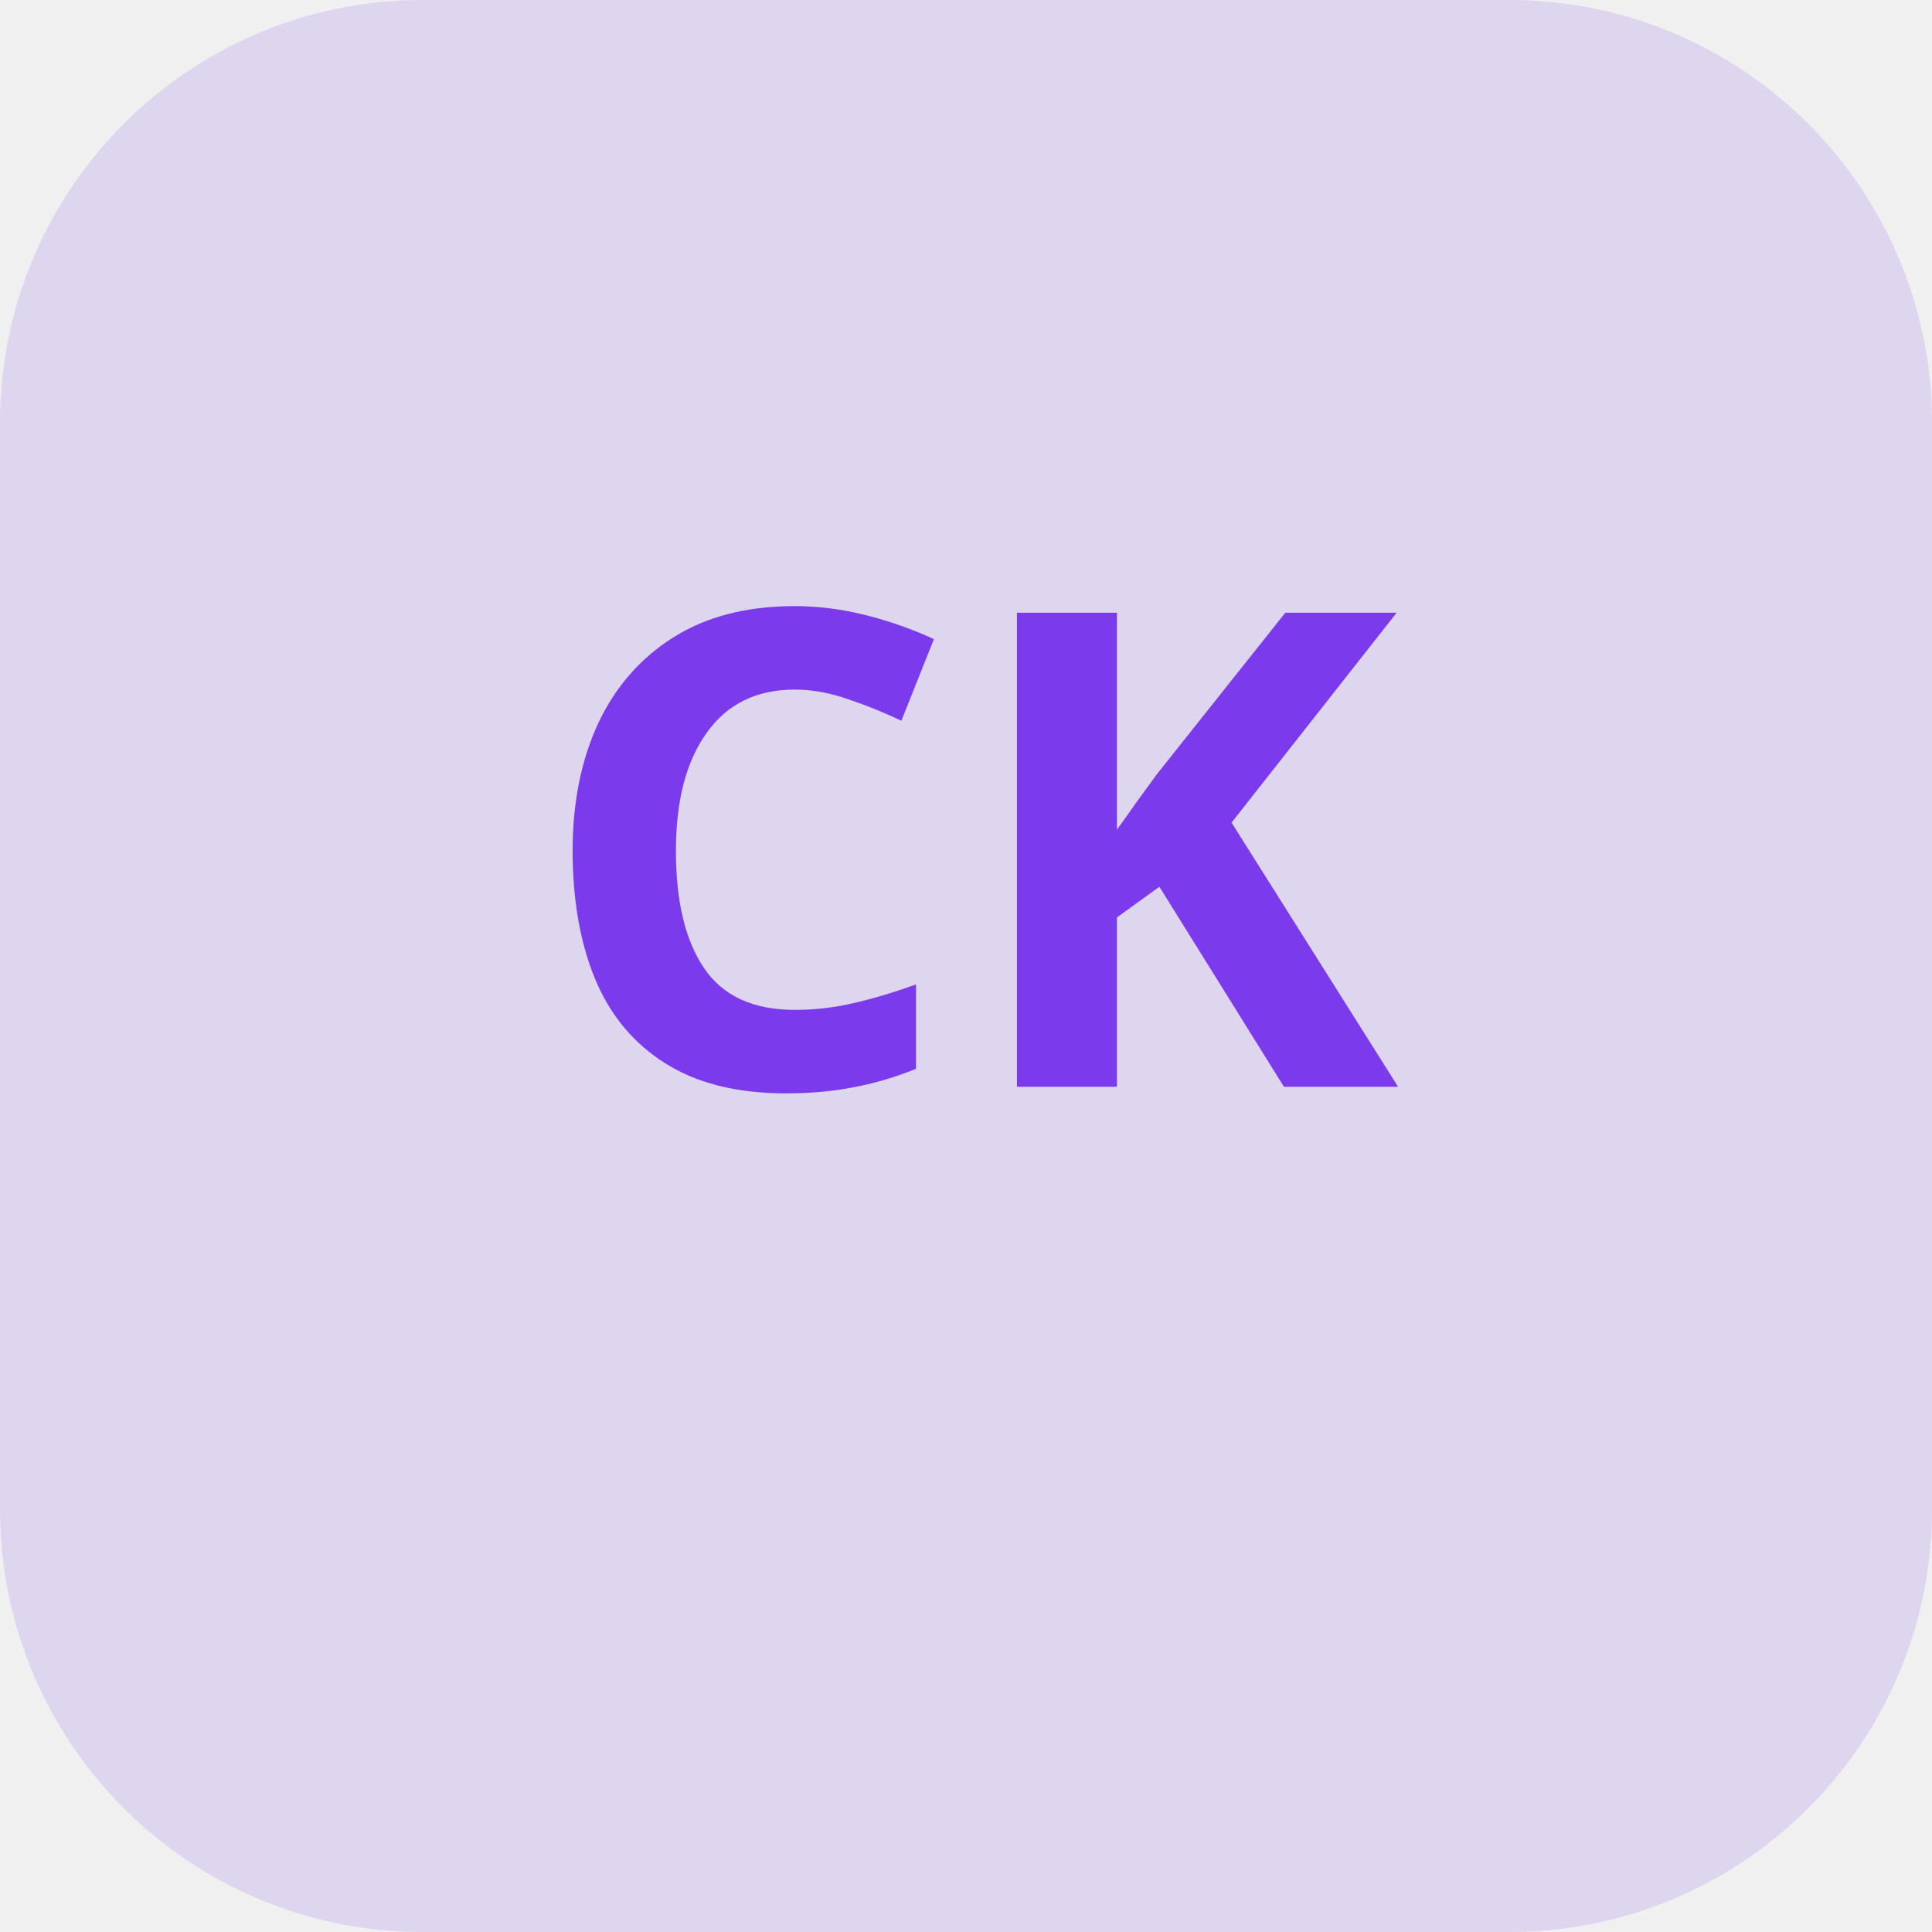
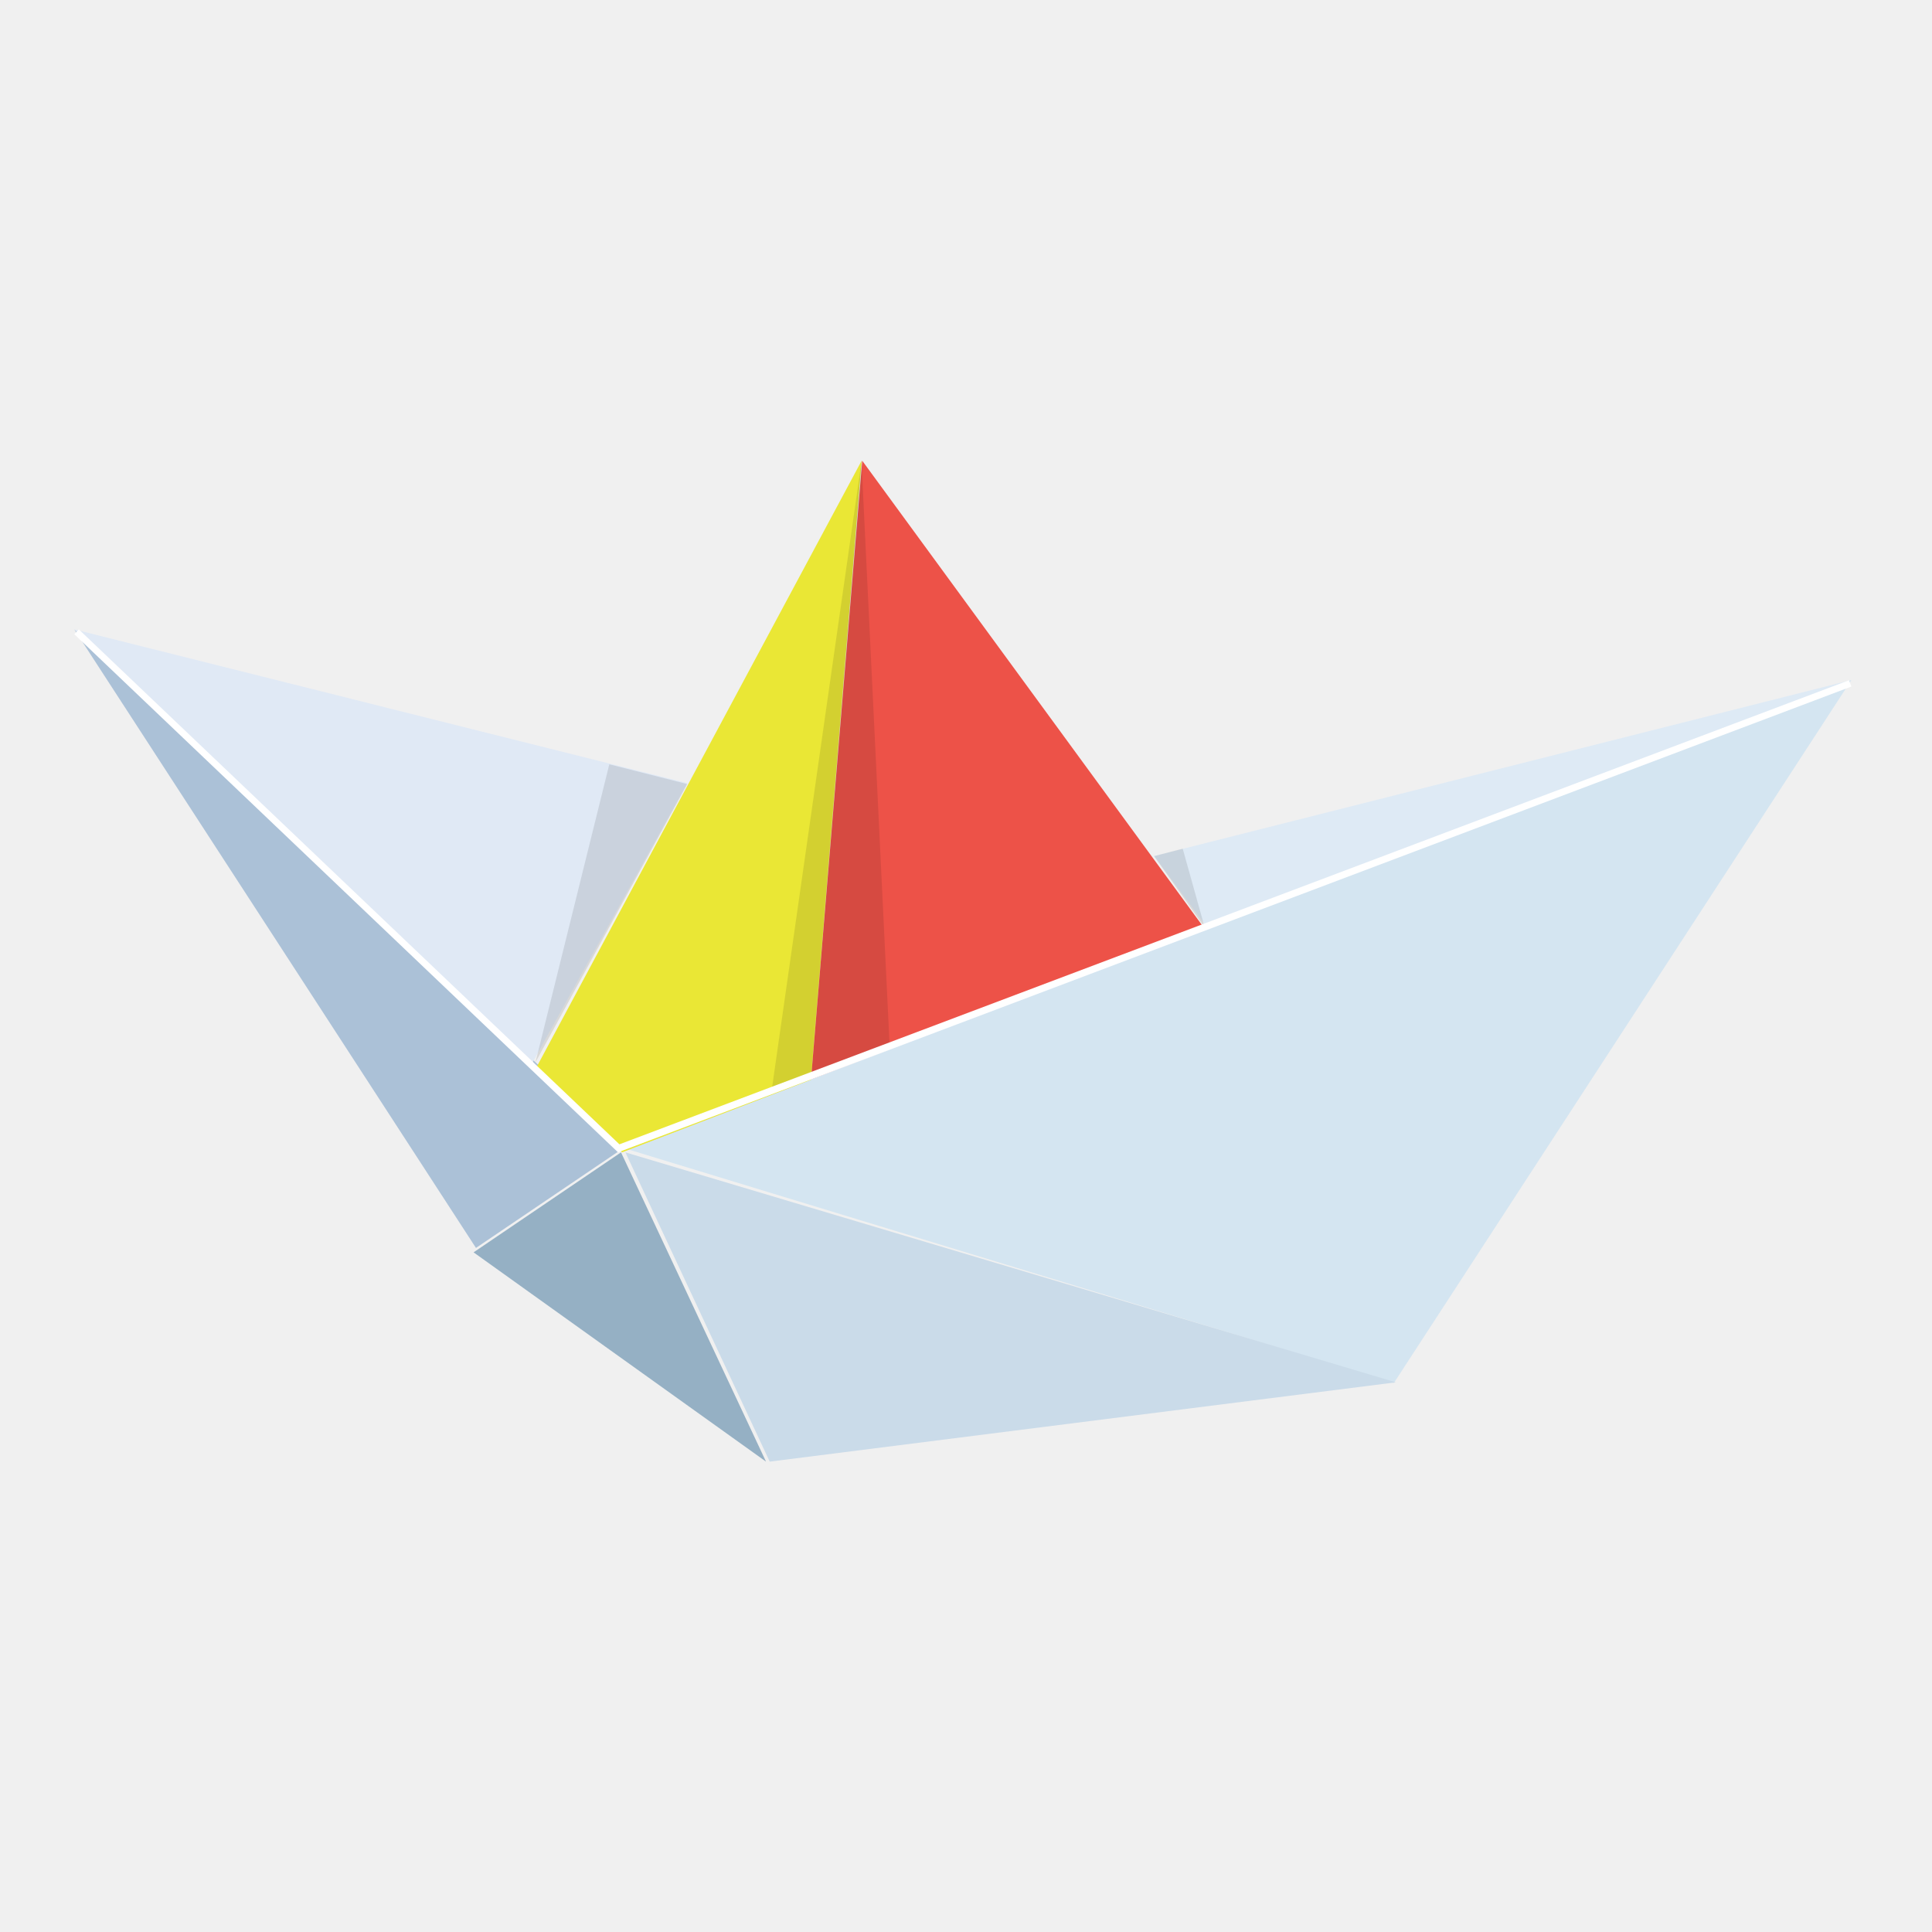
- <svg xmlns="http://www.w3.org/2000/svg" width="64" height="64" viewBox="0 0 64 64">
-   <rect width="64" height="64" rx="14" fill="#7c3aed" opacity="0.15" />
-   <text x="32" y="36" text-anchor="middle" font-family="system-ui,sans-serif" font-weight="700" font-size="22" fill="#7c3aed">CK</text>
+ <svg xmlns="http://www.w3.org/2000/svg" width="256" height="256" viewBox="-10 -10 260 156">
+   <path d="M239.152 29.512L177.591 124.102L74.166 92.572L239.152 29.512Z" fill="#D4E5F1" />
+   <path d="M93.583 134.7L74.166 93.08L177.85 124.028L93.583 134.7Z" fill="#CADBE9" />
+   <path d="M0 22.701L74.168 92.318L54.053 105.941L0 22.701Z" fill="#ABC1D7" />
+   <path d="M93.087 134.7L73.574 93.08L53.732 106.536L93.087 134.7Z" fill="#95B0C4" />
+   <path d="M62.059 81.885L105.954 0L99.155 83.302L73.715 93.077L62.059 81.885Z" fill="#EAE735" />
+   <path d="M152.122 62.996L106.034 0L99.144 83.24L152.122 62.996Z" fill="#ED5248" />
+   <path d="M239.156 29.512L145.311 53.206L152.454 62.807L239.156 29.512Z" fill="#DEEAF5" />
+   <path d="M82.493 43.387L0 22.701L61.681 80.969L82.493 43.387Z" fill="#E0E9F5" />
+   <path opacity="0.1" d="M71.997 40.859L62.059 80.966L82.493 43.518L71.997 40.859Z" fill="black" />
+   <path opacity="0.1" d="M149.164 52.211L152.122 62.805L145.311 53.213L149.164 52.211Z" fill="black" />
+   <path opacity="0.1" d="M105.933 0L109.74 79.134L99.144 83.24L105.933 0Z" fill="black" />
+   <path opacity="0.1" d="M93.846 84.753L105.955 0L99.141 82.736L93.846 84.753Z" fill="black" />
+   <path d="M73.171 93.077L0 23.358L0.609 22.701L73.359 91.998L238.826 29.547L239.154 30.39L73.171 93.077Z" fill="white" />
</svg>
